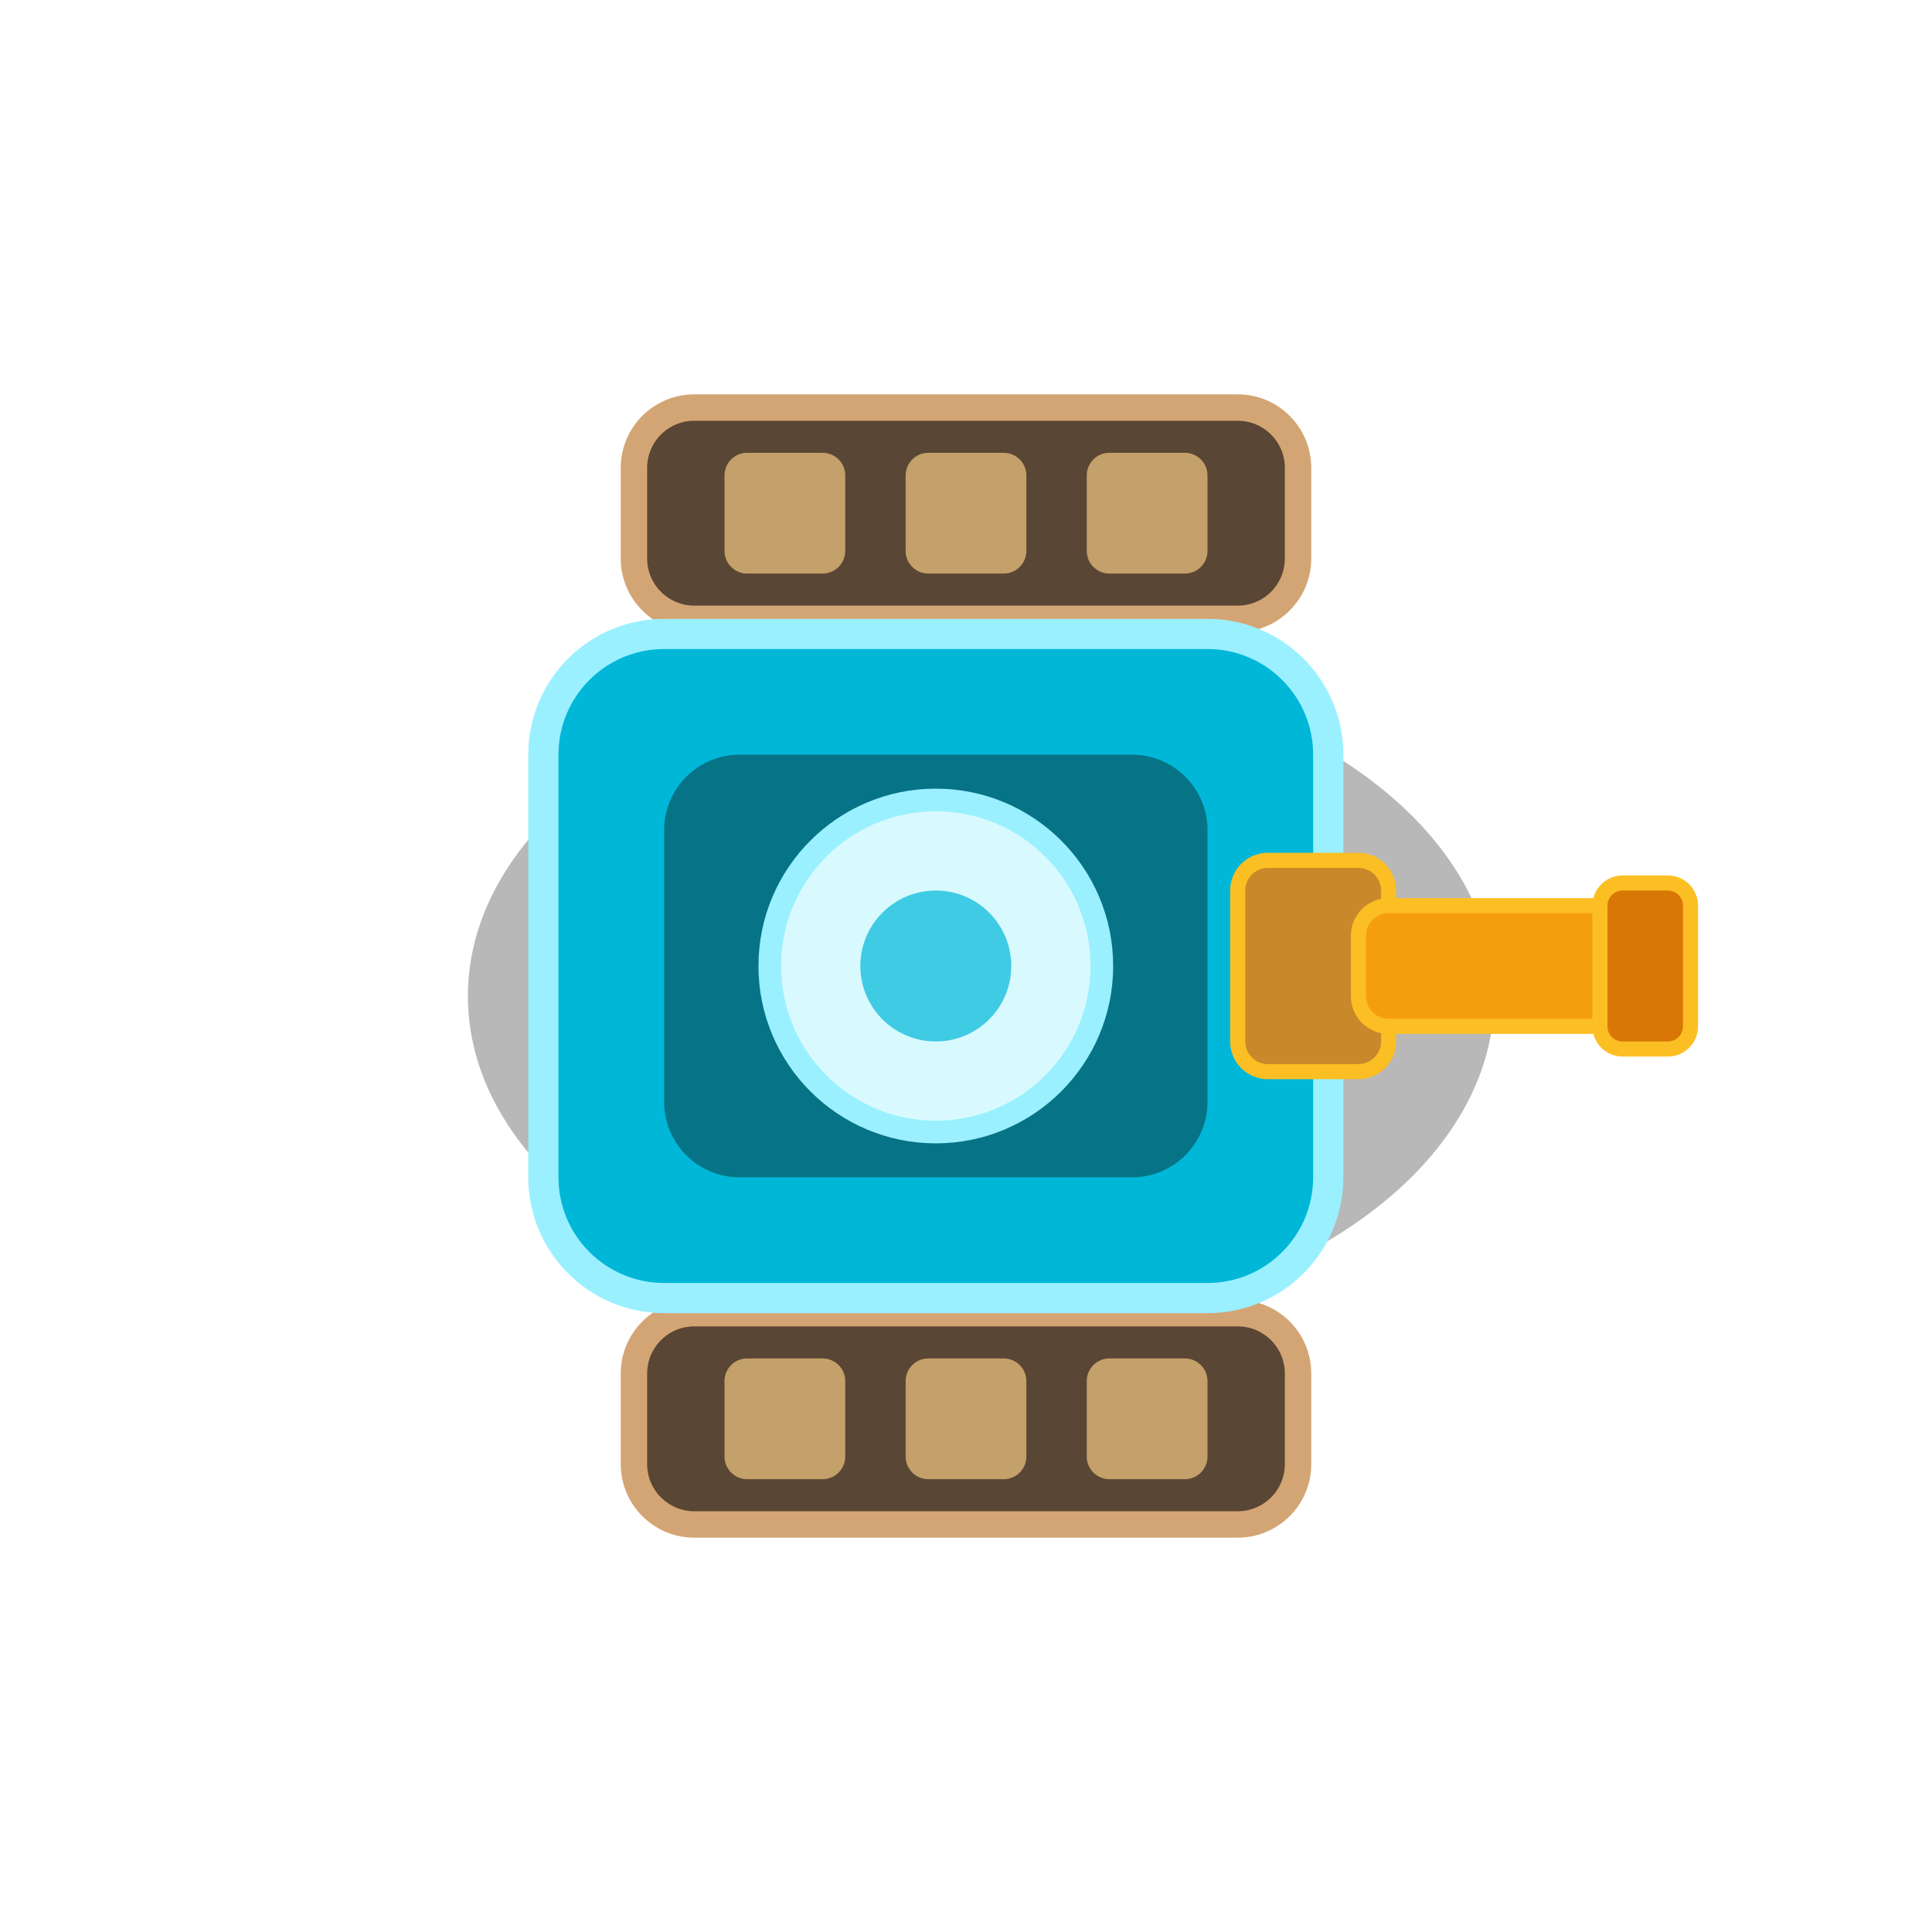
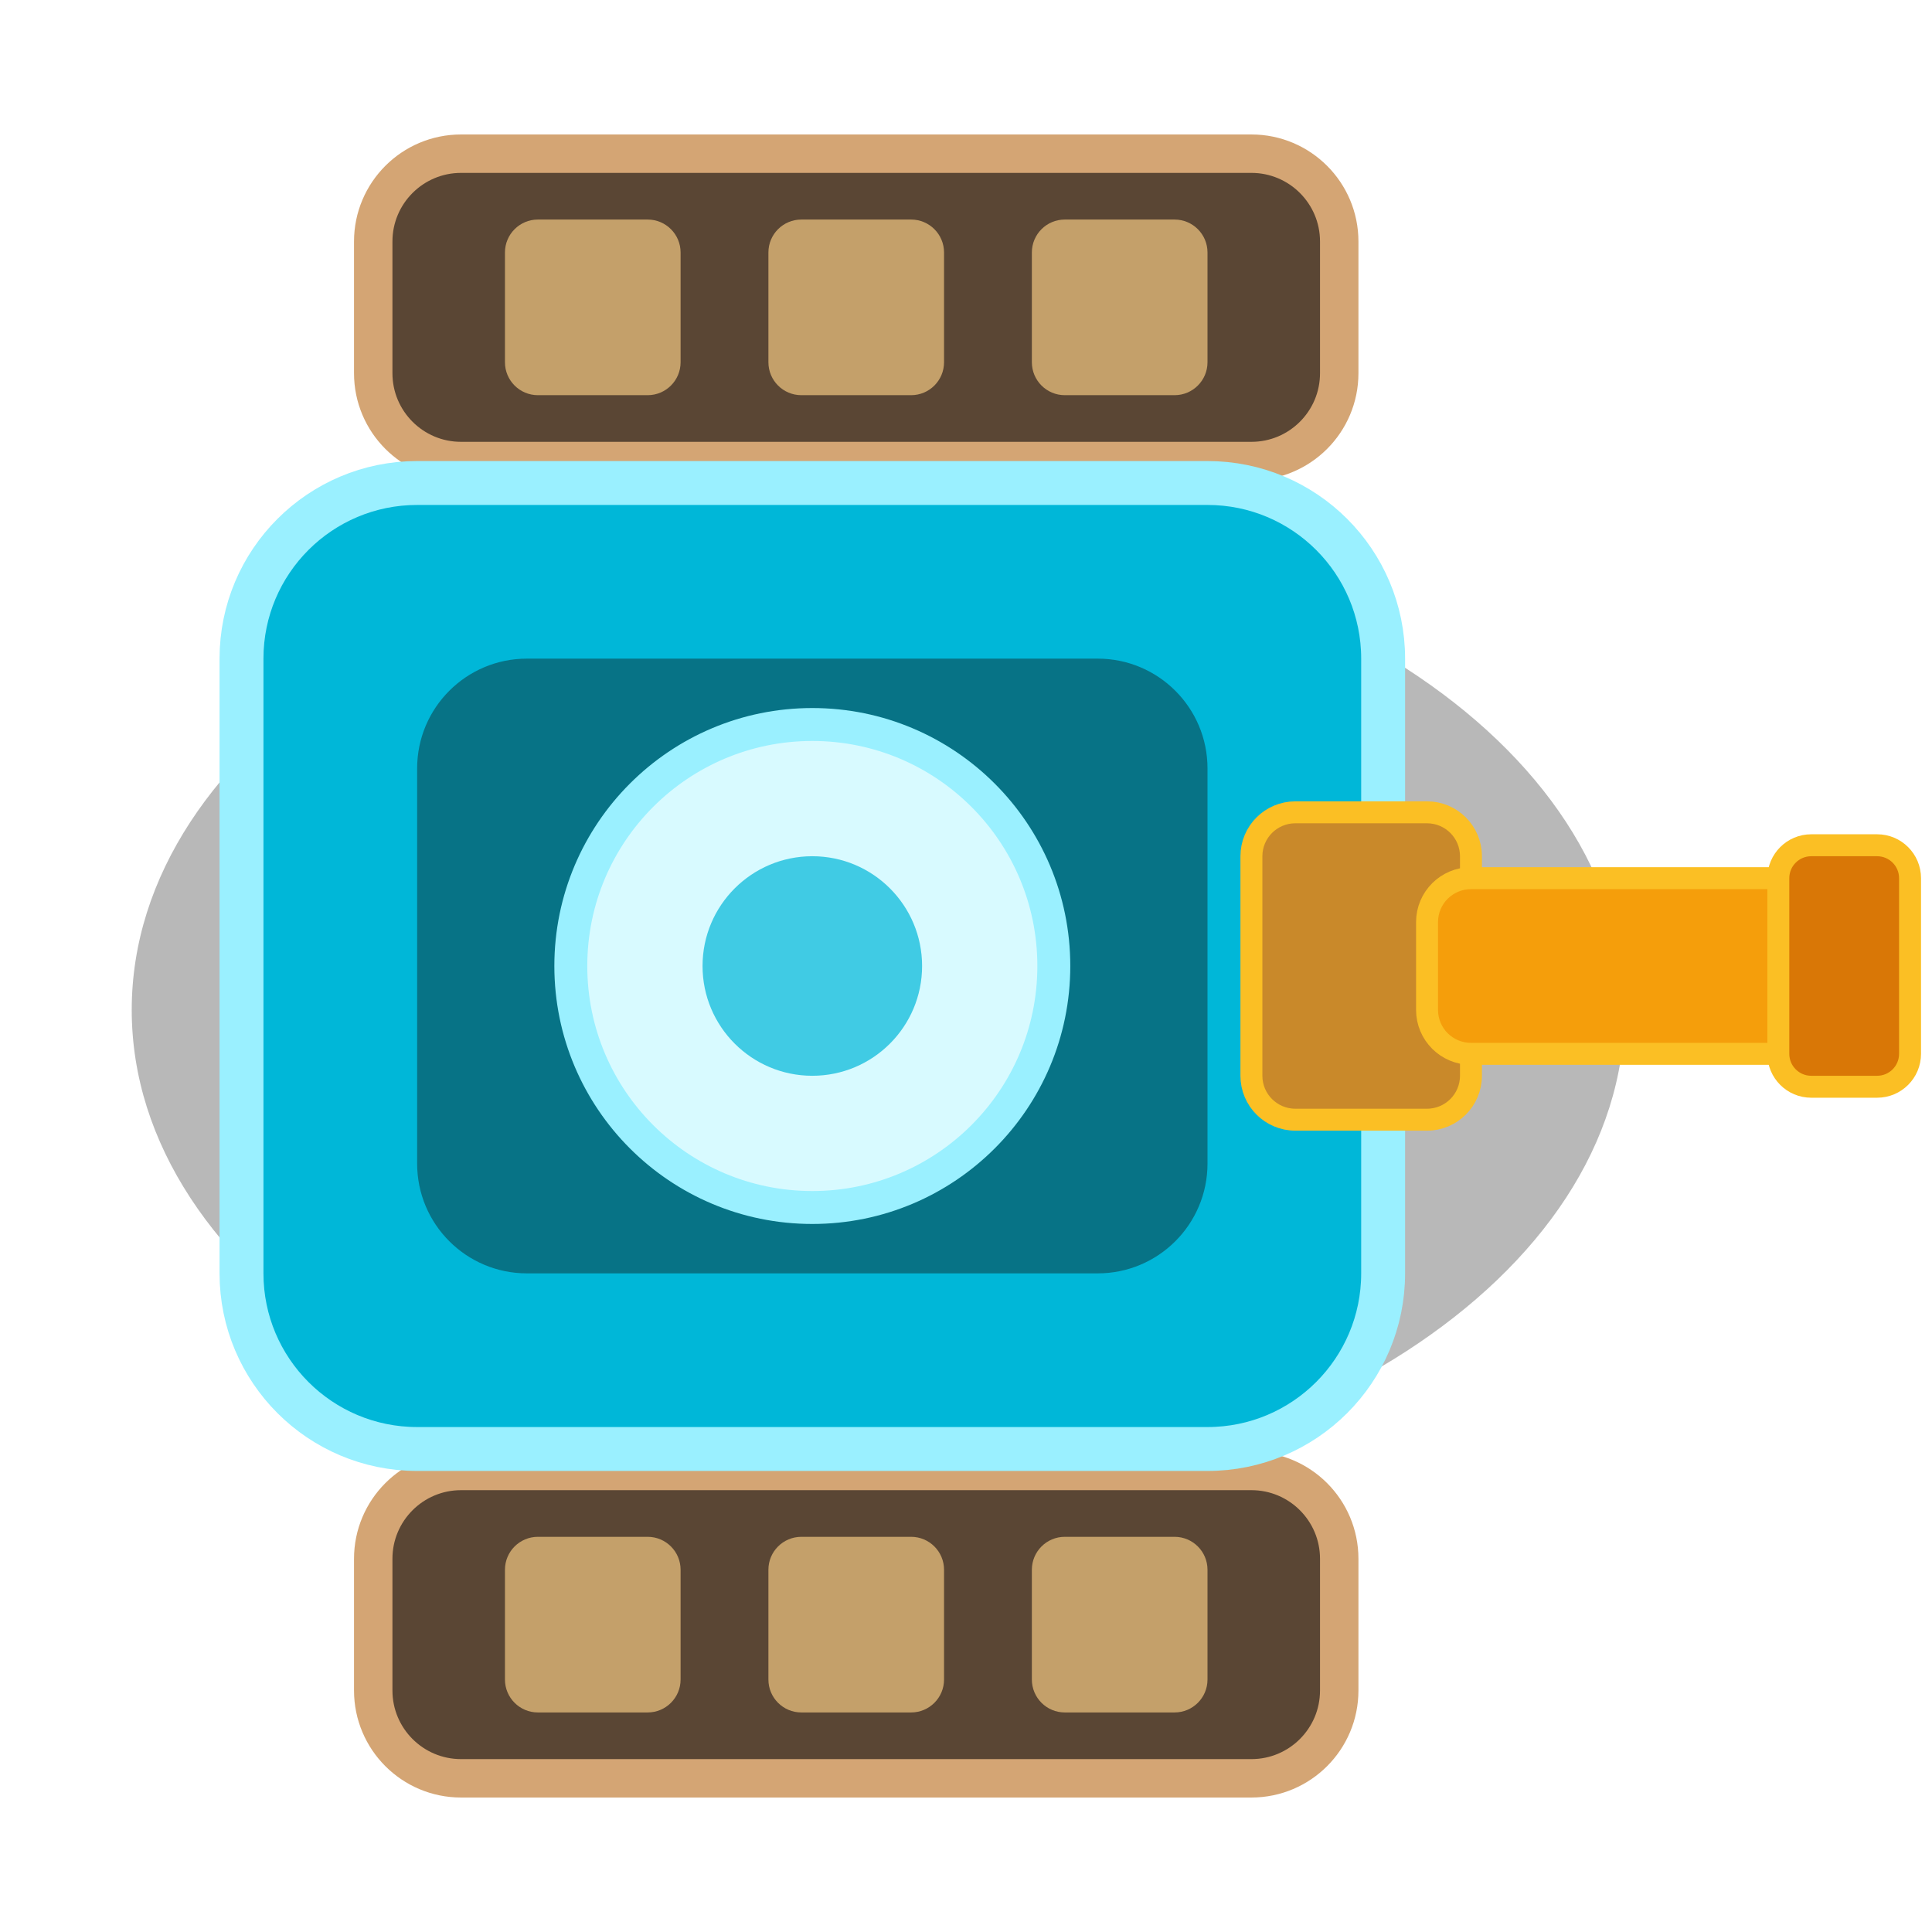
- <svg xmlns="http://www.w3.org/2000/svg" viewBox="0 0 128 128" fill="none">
+ <svg xmlns="http://www.w3.org/2000/svg" viewBox="25 20 88 88" fill="none">
  <g transform="translate(64 64)">
    <ellipse cx="1" cy="2" rx="34" ry="22" fill="#000" opacity="0.28" />
    <rect x="-22" y="-37" width="44" height="14" rx="4" fill="#5a4634" stroke="#d4a574" stroke-width="1.75" />
    <rect x="-16" y="-34" width="8" height="8" rx="1.5" fill="#c4a06a" />
    <rect x="-4" y="-34" width="8" height="8" rx="1.5" fill="#c4a06a" />
    <rect x="8" y="-34" width="8" height="8" rx="1.5" fill="#c4a06a" />
    <rect x="-22" y="23" width="44" height="14" rx="4" fill="#5a4634" stroke="#d4a574" stroke-width="1.75" />
    <rect x="-16" y="26" width="8" height="8" rx="1.5" fill="#c4a06a" />
    <rect x="-4" y="26" width="8" height="8" rx="1.5" fill="#c4a06a" />
    <rect x="8" y="26" width="8" height="8" rx="1.5" fill="#c4a06a" />
    <rect x="-28" y="-22" width="52" height="44" rx="8" fill="#00b7d8" stroke="#9af0ff" stroke-width="2" />
    <rect x="-20" y="-14" width="36" height="28" rx="5" fill="#0d3a44" opacity="0.55" />
    <circle cx="-2" cy="0" r="11" fill="#d8faff" stroke="#9af0ff" stroke-width="1.5" />
    <circle cx="-2" cy="0" r="5" fill="#00b7d8" opacity="0.7" />
    <rect x="18" y="-7" width="10" height="14" rx="2" fill="#c9892a" stroke="#fbbf24" stroke-width="1" />
    <rect x="26" y="-4" width="18" height="8" rx="2" fill="#f59e0b" stroke="#fbbf24" stroke-width="1" />
    <rect x="42" y="-5.5" width="6" height="11" rx="1.5" fill="#d97706" stroke="#fbbf24" stroke-width="1" />
  </g>
</svg>
